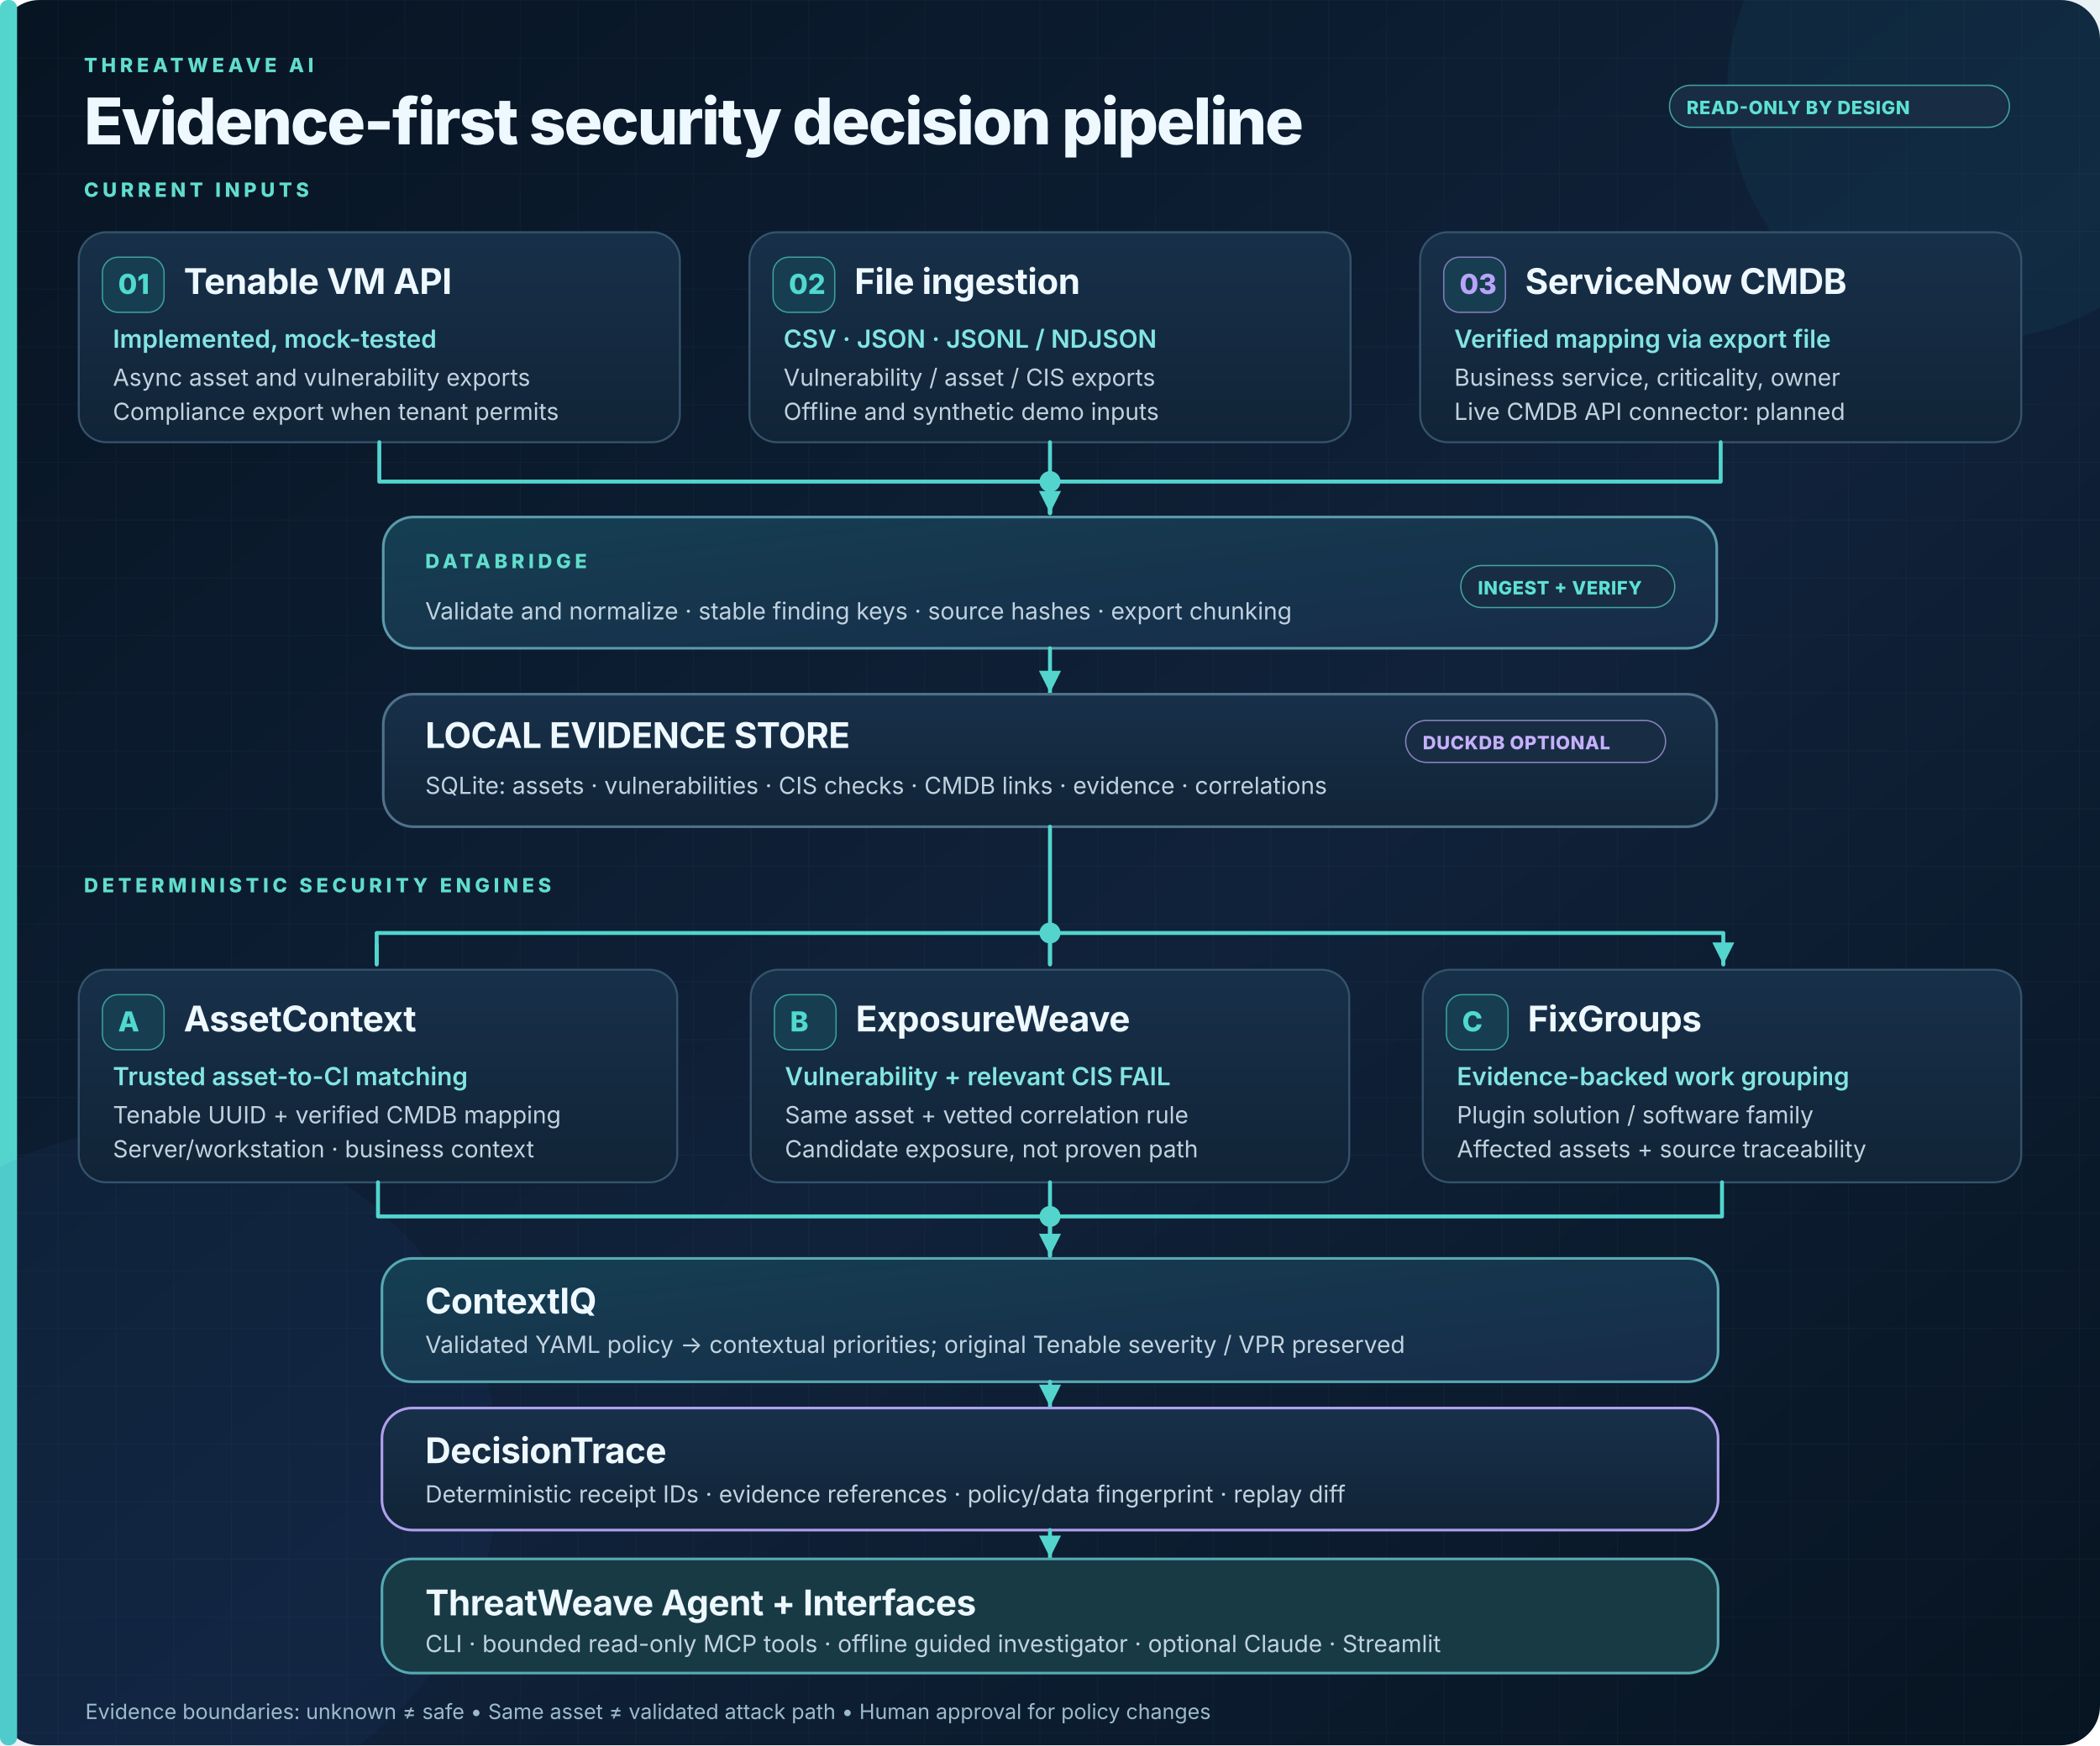
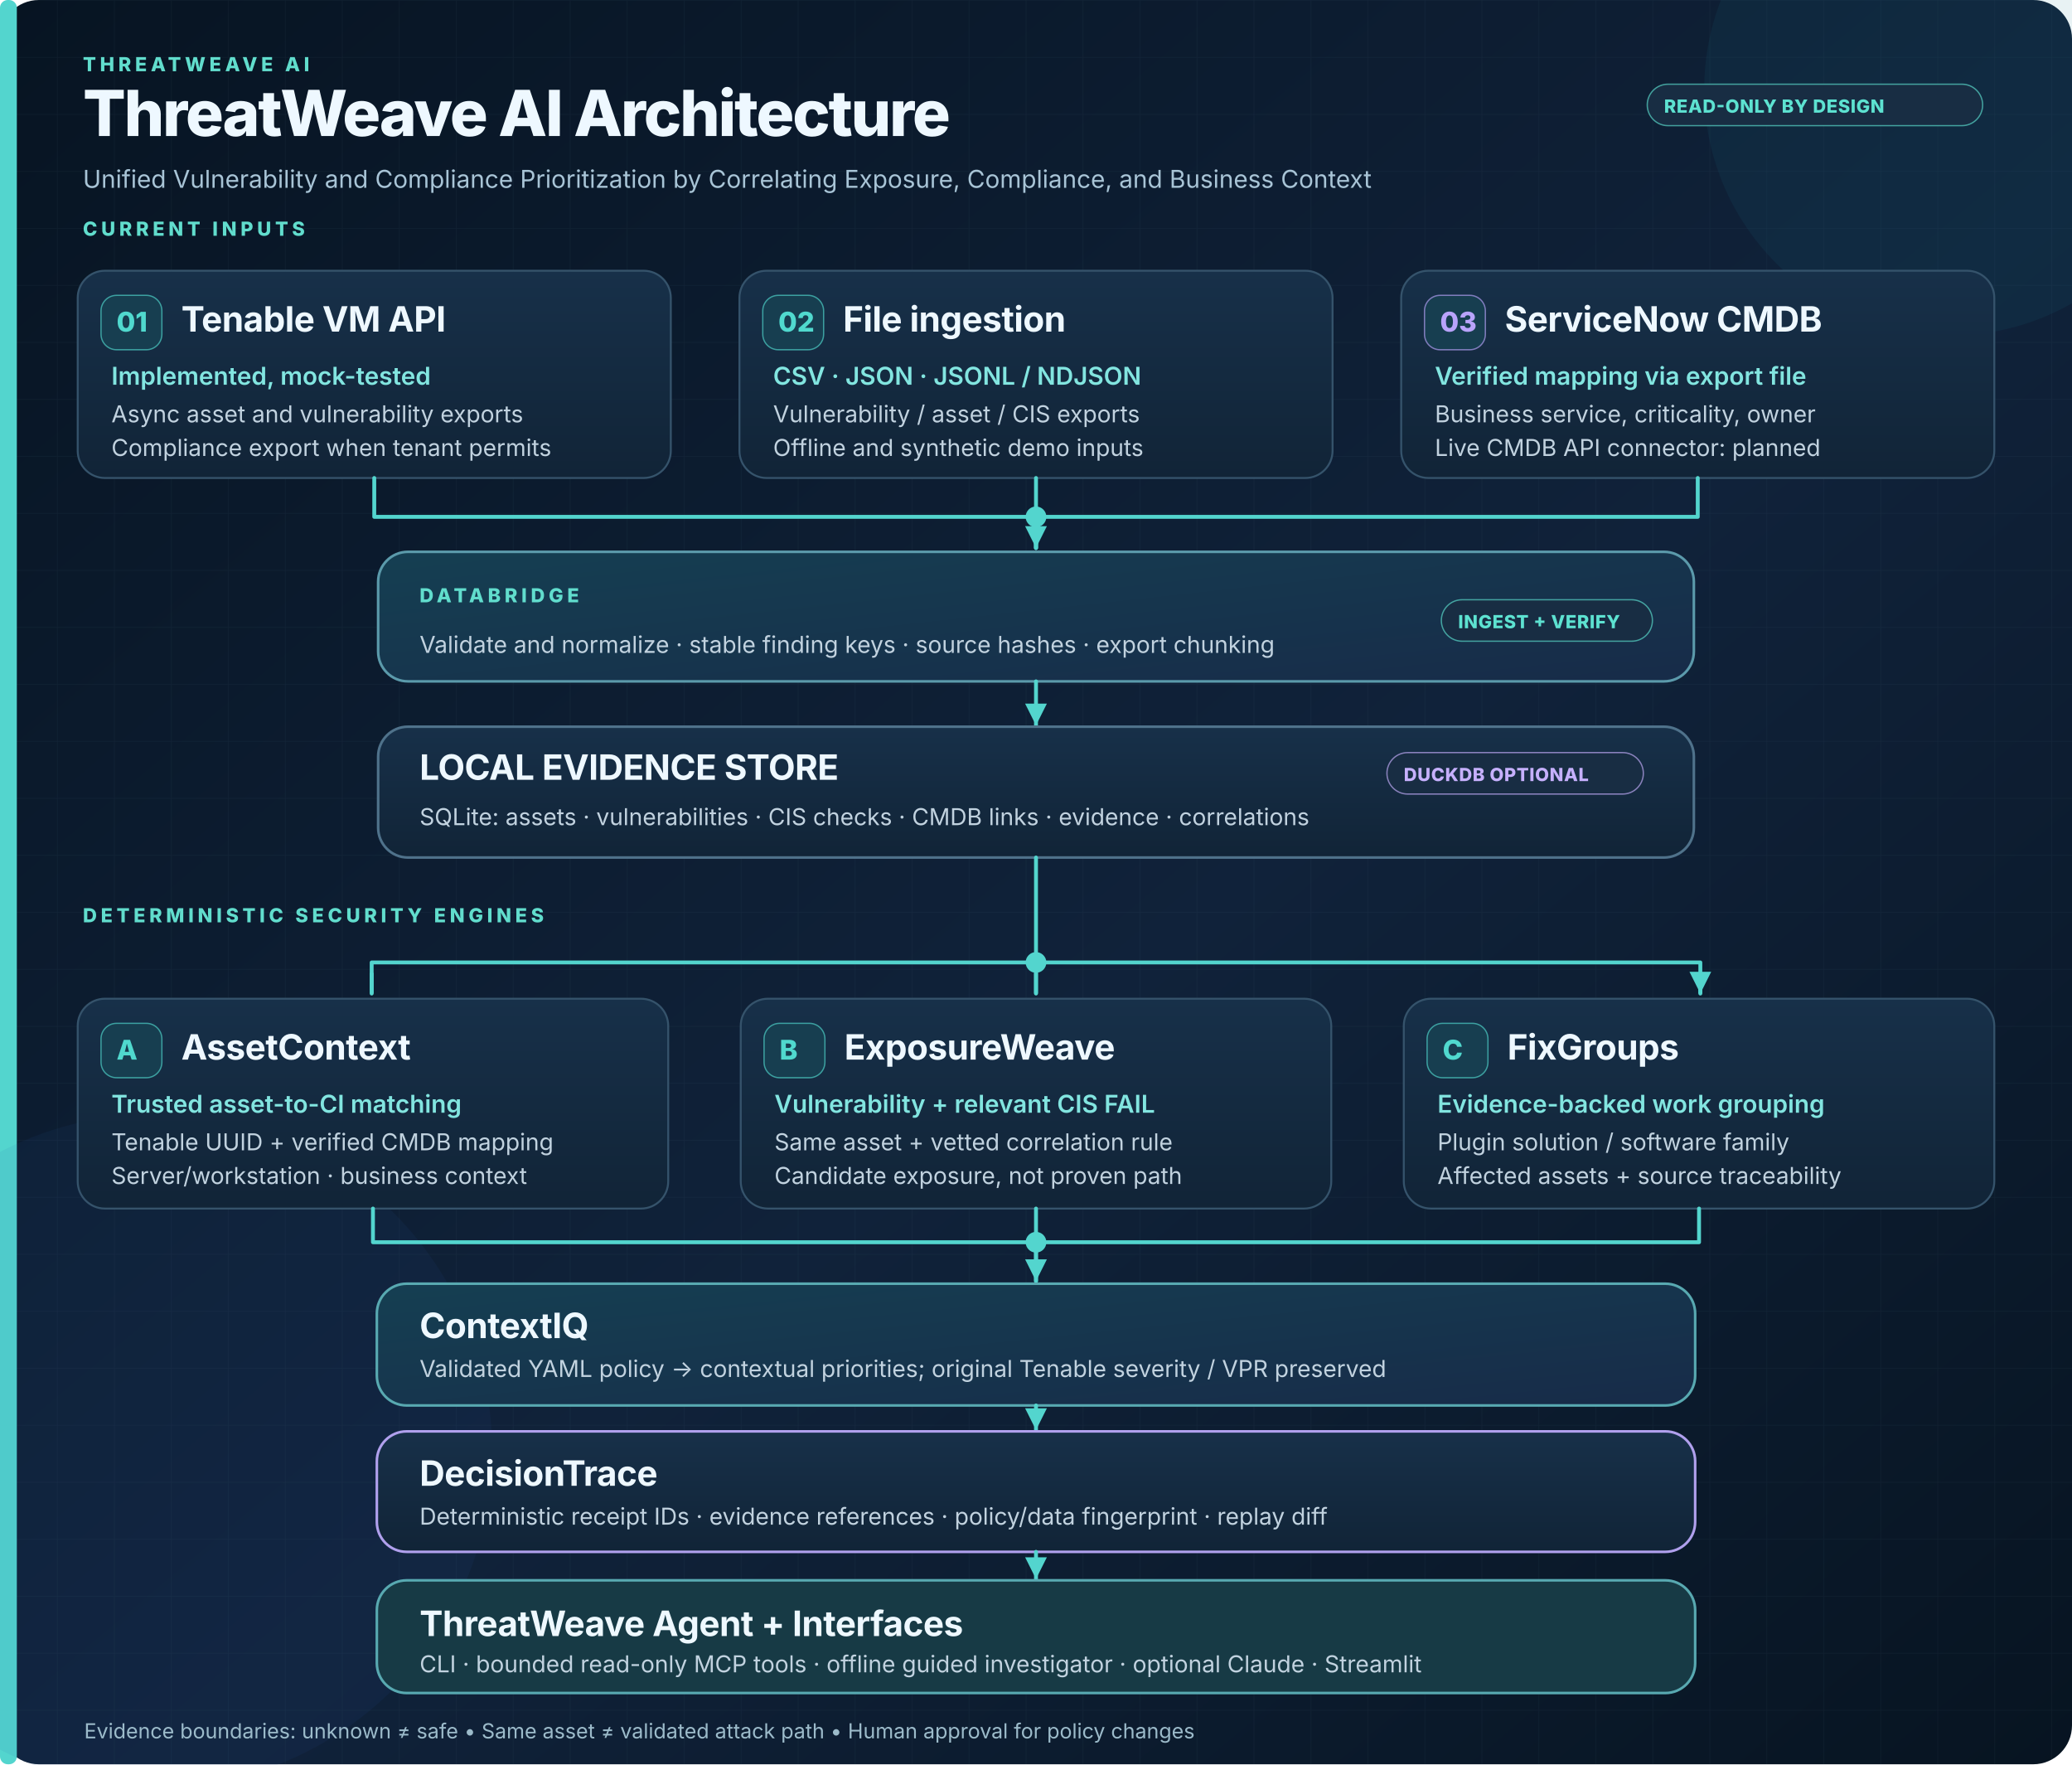
- <svg xmlns="http://www.w3.org/2000/svg" width="1600" height="1330" viewBox="0 0 1600 1330" role="img" aria-labelledby="title desc">
+ <svg xmlns="http://www.w3.org/2000/svg" width="1600" height="1362" viewBox="0 0 1600 1362" role="img" aria-labelledby="title desc">
  <defs>
    <linearGradient id="bg" x1="0" y1="0" x2="1" y2="1">
      <stop stop-color="#071422" />
      <stop offset=".55" stop-color="#10223a" />
      <stop offset="1" stop-color="#071421" />
    </linearGradient>
    <linearGradient id="panel" x1="0" y1="0" x2="0" y2="1">
      <stop stop-color="#173049" />
      <stop offset="1" stop-color="#112437" />
    </linearGradient>
    <linearGradient id="hero" x1="0" y1="0" x2="1" y2=".9">
      <stop stop-color="#153f52" />
      <stop offset="1" stop-color="#172c49" />
    </linearGradient>
    <pattern id="grid" width="44" height="44" patternUnits="userSpaceOnUse">
      <path d="M44 0H0V44" fill="none" stroke="#6b8bab" stroke-opacity=".075" stroke-width="1" />
    </pattern>
    <marker id="arr" viewBox="0 0 10 10" refX="9" refY="5" markerWidth="7" markerHeight="7" orient="auto-start-reverse">
      <path d="M1 1L9 5L1 9Z" fill="#53d5ce" />
    </marker>
    <style>
 text{font-family:Inter,-apple-system,BlinkMacSystemFont,"Segoe UI",Arial,sans-serif}
 .headline{font-size:49px;fill:#eef8ff;font-weight:800;letter-spacing:-1.4px}
 .eyebrow{font-size:15px;fill:#61ddcd;font-weight:800;letter-spacing:3px}
 .headline-sub{font-size:19px;fill:#a8c4d6}
 .title{font-size:27px;fill:#eef8ff;font-weight:730;letter-spacing:-.3px}
 .sub{font-size:19px;fill:#82e5e0;font-weight:620}
 .body{font-size:18px;fill:#c1d2df}
 .num{font-size:21px;font-weight:800}
 .pill{font-size:14px;font-weight:800;letter-spacing:.4px}
 .footer{font-size:16px;fill:#9cbbca}
 </style>
  </defs>
-   <rect width="1600" height="1330" rx="30" fill="url(#bg)" />
-   <rect width="1600" height="1330" rx="30" fill="url(#grid)" />
-   <rect x="0" y="0" width="13" height="1330" rx="6" fill="#53d5ce" />
+   <rect width="1600" height="1362" rx="30" fill="url(#bg)" />
+   <rect width="1600" height="1362" rx="30" fill="url(#grid)" />
+   <rect x="0" y="0" width="13" height="1362" rx="6" fill="#53d5ce" />
  <circle cx="1506" cy="69" r="190" fill="#117a90" opacity=".10" />
  <circle cx="120" cy="1120" r="260" fill="#2455a5" opacity=".08" />
  <text x="64" y="55" class="eyebrow">THREATWEAVE AI</text>
-   <text x="64" y="110" class="headline">Evidence-first security decision pipeline</text>
+   <text x="64" y="105" class="headline">ThreatWeave AI Architecture</text>
+   <text x="64" y="145" class="headline-sub">Unified Vulnerability and Compliance Prioritization by Correlating Exposure, Compliance, and Business Context</text>
  <rect x="1272" y="65" width="259" height="32" rx="16" fill="#182d43" stroke="#5de2d1" stroke-opacity=".65" />
  <text x="1285" y="87" class="pill" fill="#5de2d1">READ-ONLY BY DESIGN</text>
-   <text x="64" y="150" class="eyebrow">CURRENT INPUTS</text>
-   <rect x="60" y="177" width="458" height="160" rx="21" fill="url(#panel)" stroke="#35536b" stroke-width="1.5" />
-   <rect x="78" y="196" width="47" height="42" rx="12" fill="#173e50" stroke="#50d9ce" stroke-opacity=".65" />
-   <text x="90" y="224" class="num" fill="#50d9ce">01</text>
-   <text x="140" y="224" class="title">Tenable VM API</text>
-   <text x="86" y="265" class="sub">Implemented, mock-tested</text>
-   <text x="86" y="294" class="body">Async asset and vulnerability exports</text>
-   <text x="86" y="320" class="body">Compliance export when tenant permits</text>
-   <rect x="571" y="177" width="458" height="160" rx="21" fill="url(#panel)" stroke="#35536b" stroke-width="1.5" />
-   <rect x="589" y="196" width="47" height="42" rx="12" fill="#173e50" stroke="#50d9ce" stroke-opacity=".65" />
-   <text x="601" y="224" class="num" fill="#50d9ce">02</text>
-   <text x="651" y="224" class="title">File ingestion</text>
-   <text x="597" y="265" class="sub">CSV · JSON · JSONL / NDJSON</text>
-   <text x="597" y="294" class="body">Vulnerability / asset / CIS exports</text>
-   <text x="597" y="320" class="body">Offline and synthetic demo inputs</text>
-   <rect x="1082" y="177" width="458" height="160" rx="21" fill="url(#panel)" stroke="#35536b" stroke-width="1.5" />
-   <rect x="1100" y="196" width="47" height="42" rx="12" fill="#173e50" stroke="#b9a3fb" stroke-opacity=".65" />
-   <text x="1112" y="224" class="num" fill="#b9a3fb">03</text>
-   <text x="1162" y="224" class="title">ServiceNow CMDB</text>
-   <text x="1108" y="265" class="sub">Verified mapping via export file</text>
-   <text x="1108" y="294" class="body">Business service, criticality, owner</text>
-   <text x="1108" y="320" class="body">Live CMDB API connector: planned</text>
-   <path d="M289 337V367H800V391" fill="none" stroke="#53d5ce" stroke-width="3" stroke-linejoin="round" stroke-linecap="round" />
-   <path d="M800 337V391" fill="none" stroke="#53d5ce" stroke-width="3" stroke-linejoin="round" stroke-linecap="round" />
-   <path d="M1311 337V367H800" fill="none" stroke="#53d5ce" stroke-width="3" stroke-linejoin="round" stroke-linecap="round" />
-   <circle cx="800" cy="367" r="8" fill="#53d5ce" />
-   <path d="M800 367V391" fill="none" stroke="#53d5ce" stroke-width="3" stroke-linejoin="round" stroke-linecap="round" marker-end="url(#arr)" />
-   <rect x="292" y="394" width="1016" height="100" rx="23" fill="url(#hero)" stroke="#5b9aab" stroke-width="2" />
-   <text x="324" y="433" class="eyebrow">DATABRIDGE</text>
-   <text x="324" y="472" class="body">Validate and normalize · stable finding keys · source hashes · export chunking</text>
-   <rect x="1113" y="431" width="163" height="32" rx="16" fill="#182d43" stroke="#5de2d1" stroke-opacity=".65" />
-   <text x="1126" y="453" class="pill" fill="#5de2d1">INGEST + VERIFY</text>
-   <path d="M800 494V528" fill="none" stroke="#53d5ce" stroke-width="3" stroke-linejoin="round" stroke-linecap="round" marker-end="url(#arr)" />
-   <rect x="292" y="529" width="1016" height="101" rx="23" fill="url(#panel)" stroke="#4f728b" stroke-width="2" />
-   <text x="324" y="570" class="title">LOCAL EVIDENCE STORE</text>
-   <text x="324" y="605" class="body">SQLite: assets · vulnerabilities · CIS checks · CMDB links · evidence · correlations</text>
-   <rect x="1071" y="549" width="198" height="32" rx="16" fill="#182d43" stroke="#c6b0fd" stroke-opacity=".65" />
-   <text x="1084" y="571" class="pill" fill="#c6b0fd">DUCKDB OPTIONAL</text>
-   <text x="64" y="680" class="eyebrow">DETERMINISTIC SECURITY ENGINES</text>
-   <path d="M800 630V711H287V735" fill="none" stroke="#53d5ce" stroke-width="3" stroke-linejoin="round" stroke-linecap="round" />
-   <path d="M800 711V735" fill="none" stroke="#53d5ce" stroke-width="3" stroke-linejoin="round" stroke-linecap="round" />
-   <path d="M800 711H1313V735" fill="none" stroke="#53d5ce" stroke-width="3" stroke-linejoin="round" stroke-linecap="round" />
-   <circle cx="800" cy="711" r="8" fill="#53d5ce" />
-   <path d="M287 719V735M800 719V735M1313 719V735" stroke="#53d5ce" stroke-width="3" fill="none" marker-end="url(#arr)" />
-   <rect x="60" y="739" width="456" height="162" rx="21" fill="url(#panel)" stroke="#35536b" stroke-width="1.5" />
-   <rect x="78" y="758" width="47" height="42" rx="12" fill="#173e50" stroke="#50d9ce" stroke-opacity=".65" />
-   <text x="90" y="786" class="num" fill="#50d9ce">A</text>
-   <text x="140" y="786" class="title">AssetContext</text>
-   <text x="86" y="827" class="sub">Trusted asset-to-CI matching</text>
-   <text x="86" y="856" class="body">Tenable UUID + verified CMDB mapping</text>
-   <text x="86" y="882" class="body">Server/workstation · business context</text>
-   <rect x="572" y="739" width="456" height="162" rx="21" fill="url(#panel)" stroke="#35536b" stroke-width="1.5" />
-   <rect x="590" y="758" width="47" height="42" rx="12" fill="#173e50" stroke="#50d9ce" stroke-opacity=".65" />
-   <text x="602" y="786" class="num" fill="#50d9ce">B</text>
-   <text x="652" y="786" class="title">ExposureWeave</text>
-   <text x="598" y="827" class="sub">Vulnerability + relevant CIS FAIL</text>
-   <text x="598" y="856" class="body">Same asset + vetted correlation rule</text>
-   <text x="598" y="882" class="body">Candidate exposure, not proven path</text>
-   <rect x="1084" y="739" width="456" height="162" rx="21" fill="url(#panel)" stroke="#35536b" stroke-width="1.5" />
-   <rect x="1102" y="758" width="47" height="42" rx="12" fill="#173e50" stroke="#50d9ce" stroke-opacity=".65" />
-   <text x="1114" y="786" class="num" fill="#50d9ce">C</text>
-   <text x="1164" y="786" class="title">FixGroups</text>
-   <text x="1110" y="827" class="sub">Evidence-backed work grouping</text>
-   <text x="1110" y="856" class="body">Plugin solution / software family</text>
-   <text x="1110" y="882" class="body">Affected assets + source traceability</text>
-   <path d="M288 901V927H800" fill="none" stroke="#53d5ce" stroke-width="3" stroke-linejoin="round" stroke-linecap="round" />
-   <path d="M800 901V957" fill="none" stroke="#53d5ce" stroke-width="3" stroke-linejoin="round" stroke-linecap="round" />
-   <path d="M1312 901V927H800" fill="none" stroke="#53d5ce" stroke-width="3" stroke-linejoin="round" stroke-linecap="round" />
-   <circle cx="800" cy="927" r="8" fill="#53d5ce" />
-   <path d="M800 927V957" fill="none" stroke="#53d5ce" stroke-width="3" stroke-linejoin="round" stroke-linecap="round" marker-end="url(#arr)" />
-   <rect x="291" y="959" width="1018" height="94" rx="23" fill="url(#hero)" stroke="#58a9b1" stroke-width="2" />
-   <text x="324" y="1001" class="title">ContextIQ</text>
-   <text x="324" y="1031" class="body">Validated YAML policy → contextual priorities; original Tenable severity / VPR preserved</text>
-   <path d="M800 1053V1072" fill="none" stroke="#53d5ce" stroke-width="3" stroke-linejoin="round" stroke-linecap="round" marker-end="url(#arr)" />
-   <rect x="291" y="1073" width="1018" height="93" rx="23" fill="url(#panel)" stroke="#b0a0ed" stroke-width="2" />
-   <text x="324" y="1115" class="title">DecisionTrace</text>
-   <text x="324" y="1145" class="body">Deterministic receipt IDs · evidence references · policy/data fingerprint · replay diff</text>
-   <path d="M800 1166V1187" fill="none" stroke="#53d5ce" stroke-width="3" stroke-linejoin="round" stroke-linecap="round" marker-end="url(#arr)" />
-   <rect x="291" y="1188" width="1018" height="87" rx="23" fill="#173a45" stroke="#58a9b1" stroke-width="2" />
-   <text x="324" y="1231" class="title">ThreatWeave Agent + Interfaces</text>
-   <text x="324" y="1259" class="body">CLI · bounded read-only MCP tools · offline guided investigator · optional Claude · Streamlit</text>
-   <text x="65" y="1310" class="footer">Evidence boundaries: unknown ≠ safe     •     Same asset ≠ validated attack path     •     Human approval for policy changes</text>
+   <g transform="translate(0,32)">
+     <text x="64" y="150" class="eyebrow">CURRENT INPUTS</text>
+     <rect x="60" y="177" width="458" height="160" rx="21" fill="url(#panel)" stroke="#35536b" stroke-width="1.5" />
+     <rect x="78" y="196" width="47" height="42" rx="12" fill="#173e50" stroke="#50d9ce" stroke-opacity=".65" />
+     <text x="90" y="224" class="num" fill="#50d9ce">01</text>
+     <text x="140" y="224" class="title">Tenable VM API</text>
+     <text x="86" y="265" class="sub">Implemented, mock-tested</text>
+     <text x="86" y="294" class="body">Async asset and vulnerability exports</text>
+     <text x="86" y="320" class="body">Compliance export when tenant permits</text>
+     <rect x="571" y="177" width="458" height="160" rx="21" fill="url(#panel)" stroke="#35536b" stroke-width="1.5" />
+     <rect x="589" y="196" width="47" height="42" rx="12" fill="#173e50" stroke="#50d9ce" stroke-opacity=".65" />
+     <text x="601" y="224" class="num" fill="#50d9ce">02</text>
+     <text x="651" y="224" class="title">File ingestion</text>
+     <text x="597" y="265" class="sub">CSV · JSON · JSONL / NDJSON</text>
+     <text x="597" y="294" class="body">Vulnerability / asset / CIS exports</text>
+     <text x="597" y="320" class="body">Offline and synthetic demo inputs</text>
+     <rect x="1082" y="177" width="458" height="160" rx="21" fill="url(#panel)" stroke="#35536b" stroke-width="1.5" />
+     <rect x="1100" y="196" width="47" height="42" rx="12" fill="#173e50" stroke="#b9a3fb" stroke-opacity=".65" />
+     <text x="1112" y="224" class="num" fill="#b9a3fb">03</text>
+     <text x="1162" y="224" class="title">ServiceNow CMDB</text>
+     <text x="1108" y="265" class="sub">Verified mapping via export file</text>
+     <text x="1108" y="294" class="body">Business service, criticality, owner</text>
+     <text x="1108" y="320" class="body">Live CMDB API connector: planned</text>
+     <path d="M289 337V367H800V391" fill="none" stroke="#53d5ce" stroke-width="3" stroke-linejoin="round" stroke-linecap="round" />
+     <path d="M800 337V391" fill="none" stroke="#53d5ce" stroke-width="3" stroke-linejoin="round" stroke-linecap="round" />
+     <path d="M1311 337V367H800" fill="none" stroke="#53d5ce" stroke-width="3" stroke-linejoin="round" stroke-linecap="round" />
+     <circle cx="800" cy="367" r="8" fill="#53d5ce" />
+     <path d="M800 367V391" fill="none" stroke="#53d5ce" stroke-width="3" stroke-linejoin="round" stroke-linecap="round" marker-end="url(#arr)" />
+     <rect x="292" y="394" width="1016" height="100" rx="23" fill="url(#hero)" stroke="#5b9aab" stroke-width="2" />
+     <text x="324" y="433" class="eyebrow">DATABRIDGE</text>
+     <text x="324" y="472" class="body">Validate and normalize · stable finding keys · source hashes · export chunking</text>
+     <rect x="1113" y="431" width="163" height="32" rx="16" fill="#182d43" stroke="#5de2d1" stroke-opacity=".65" />
+     <text x="1126" y="453" class="pill" fill="#5de2d1">INGEST + VERIFY</text>
+     <path d="M800 494V528" fill="none" stroke="#53d5ce" stroke-width="3" stroke-linejoin="round" stroke-linecap="round" marker-end="url(#arr)" />
+     <rect x="292" y="529" width="1016" height="101" rx="23" fill="url(#panel)" stroke="#4f728b" stroke-width="2" />
+     <text x="324" y="570" class="title">LOCAL EVIDENCE STORE</text>
+     <text x="324" y="605" class="body">SQLite: assets · vulnerabilities · CIS checks · CMDB links · evidence · correlations</text>
+     <rect x="1071" y="549" width="198" height="32" rx="16" fill="#182d43" stroke="#c6b0fd" stroke-opacity=".65" />
+     <text x="1084" y="571" class="pill" fill="#c6b0fd">DUCKDB OPTIONAL</text>
+     <text x="64" y="680" class="eyebrow">DETERMINISTIC SECURITY ENGINES</text>
+     <path d="M800 630V711H287V735" fill="none" stroke="#53d5ce" stroke-width="3" stroke-linejoin="round" stroke-linecap="round" />
+     <path d="M800 711V735" fill="none" stroke="#53d5ce" stroke-width="3" stroke-linejoin="round" stroke-linecap="round" />
+     <path d="M800 711H1313V735" fill="none" stroke="#53d5ce" stroke-width="3" stroke-linejoin="round" stroke-linecap="round" />
+     <circle cx="800" cy="711" r="8" fill="#53d5ce" />
+     <path d="M287 719V735M800 719V735M1313 719V735" stroke="#53d5ce" stroke-width="3" fill="none" marker-end="url(#arr)" />
+     <rect x="60" y="739" width="456" height="162" rx="21" fill="url(#panel)" stroke="#35536b" stroke-width="1.5" />
+     <rect x="78" y="758" width="47" height="42" rx="12" fill="#173e50" stroke="#50d9ce" stroke-opacity=".65" />
+     <text x="90" y="786" class="num" fill="#50d9ce">A</text>
+     <text x="140" y="786" class="title">AssetContext</text>
+     <text x="86" y="827" class="sub">Trusted asset-to-CI matching</text>
+     <text x="86" y="856" class="body">Tenable UUID + verified CMDB mapping</text>
+     <text x="86" y="882" class="body">Server/workstation · business context</text>
+     <rect x="572" y="739" width="456" height="162" rx="21" fill="url(#panel)" stroke="#35536b" stroke-width="1.5" />
+     <rect x="590" y="758" width="47" height="42" rx="12" fill="#173e50" stroke="#50d9ce" stroke-opacity=".65" />
+     <text x="602" y="786" class="num" fill="#50d9ce">B</text>
+     <text x="652" y="786" class="title">ExposureWeave</text>
+     <text x="598" y="827" class="sub">Vulnerability + relevant CIS FAIL</text>
+     <text x="598" y="856" class="body">Same asset + vetted correlation rule</text>
+     <text x="598" y="882" class="body">Candidate exposure, not proven path</text>
+     <rect x="1084" y="739" width="456" height="162" rx="21" fill="url(#panel)" stroke="#35536b" stroke-width="1.5" />
+     <rect x="1102" y="758" width="47" height="42" rx="12" fill="#173e50" stroke="#50d9ce" stroke-opacity=".65" />
+     <text x="1114" y="786" class="num" fill="#50d9ce">C</text>
+     <text x="1164" y="786" class="title">FixGroups</text>
+     <text x="1110" y="827" class="sub">Evidence-backed work grouping</text>
+     <text x="1110" y="856" class="body">Plugin solution / software family</text>
+     <text x="1110" y="882" class="body">Affected assets + source traceability</text>
+     <path d="M288 901V927H800" fill="none" stroke="#53d5ce" stroke-width="3" stroke-linejoin="round" stroke-linecap="round" />
+     <path d="M800 901V957" fill="none" stroke="#53d5ce" stroke-width="3" stroke-linejoin="round" stroke-linecap="round" />
+     <path d="M1312 901V927H800" fill="none" stroke="#53d5ce" stroke-width="3" stroke-linejoin="round" stroke-linecap="round" />
+     <circle cx="800" cy="927" r="8" fill="#53d5ce" />
+     <path d="M800 927V957" fill="none" stroke="#53d5ce" stroke-width="3" stroke-linejoin="round" stroke-linecap="round" marker-end="url(#arr)" />
+     <rect x="291" y="959" width="1018" height="94" rx="23" fill="url(#hero)" stroke="#58a9b1" stroke-width="2" />
+     <text x="324" y="1001" class="title">ContextIQ</text>
+     <text x="324" y="1031" class="body">Validated YAML policy → contextual priorities; original Tenable severity / VPR preserved</text>
+     <path d="M800 1053V1072" fill="none" stroke="#53d5ce" stroke-width="3" stroke-linejoin="round" stroke-linecap="round" marker-end="url(#arr)" />
+     <rect x="291" y="1073" width="1018" height="93" rx="23" fill="url(#panel)" stroke="#b0a0ed" stroke-width="2" />
+     <text x="324" y="1115" class="title">DecisionTrace</text>
+     <text x="324" y="1145" class="body">Deterministic receipt IDs · evidence references · policy/data fingerprint · replay diff</text>
+     <path d="M800 1166V1187" fill="none" stroke="#53d5ce" stroke-width="3" stroke-linejoin="round" stroke-linecap="round" marker-end="url(#arr)" />
+     <rect x="291" y="1188" width="1018" height="87" rx="23" fill="#173a45" stroke="#58a9b1" stroke-width="2" />
+     <text x="324" y="1231" class="title">ThreatWeave Agent + Interfaces</text>
+     <text x="324" y="1259" class="body">CLI · bounded read-only MCP tools · offline guided investigator · optional Claude · Streamlit</text>
+     <text x="65" y="1310" class="footer">Evidence boundaries: unknown ≠ safe     •     Same asset ≠ validated attack path     •     Human approval for policy changes</text>
+   </g>
</svg>
